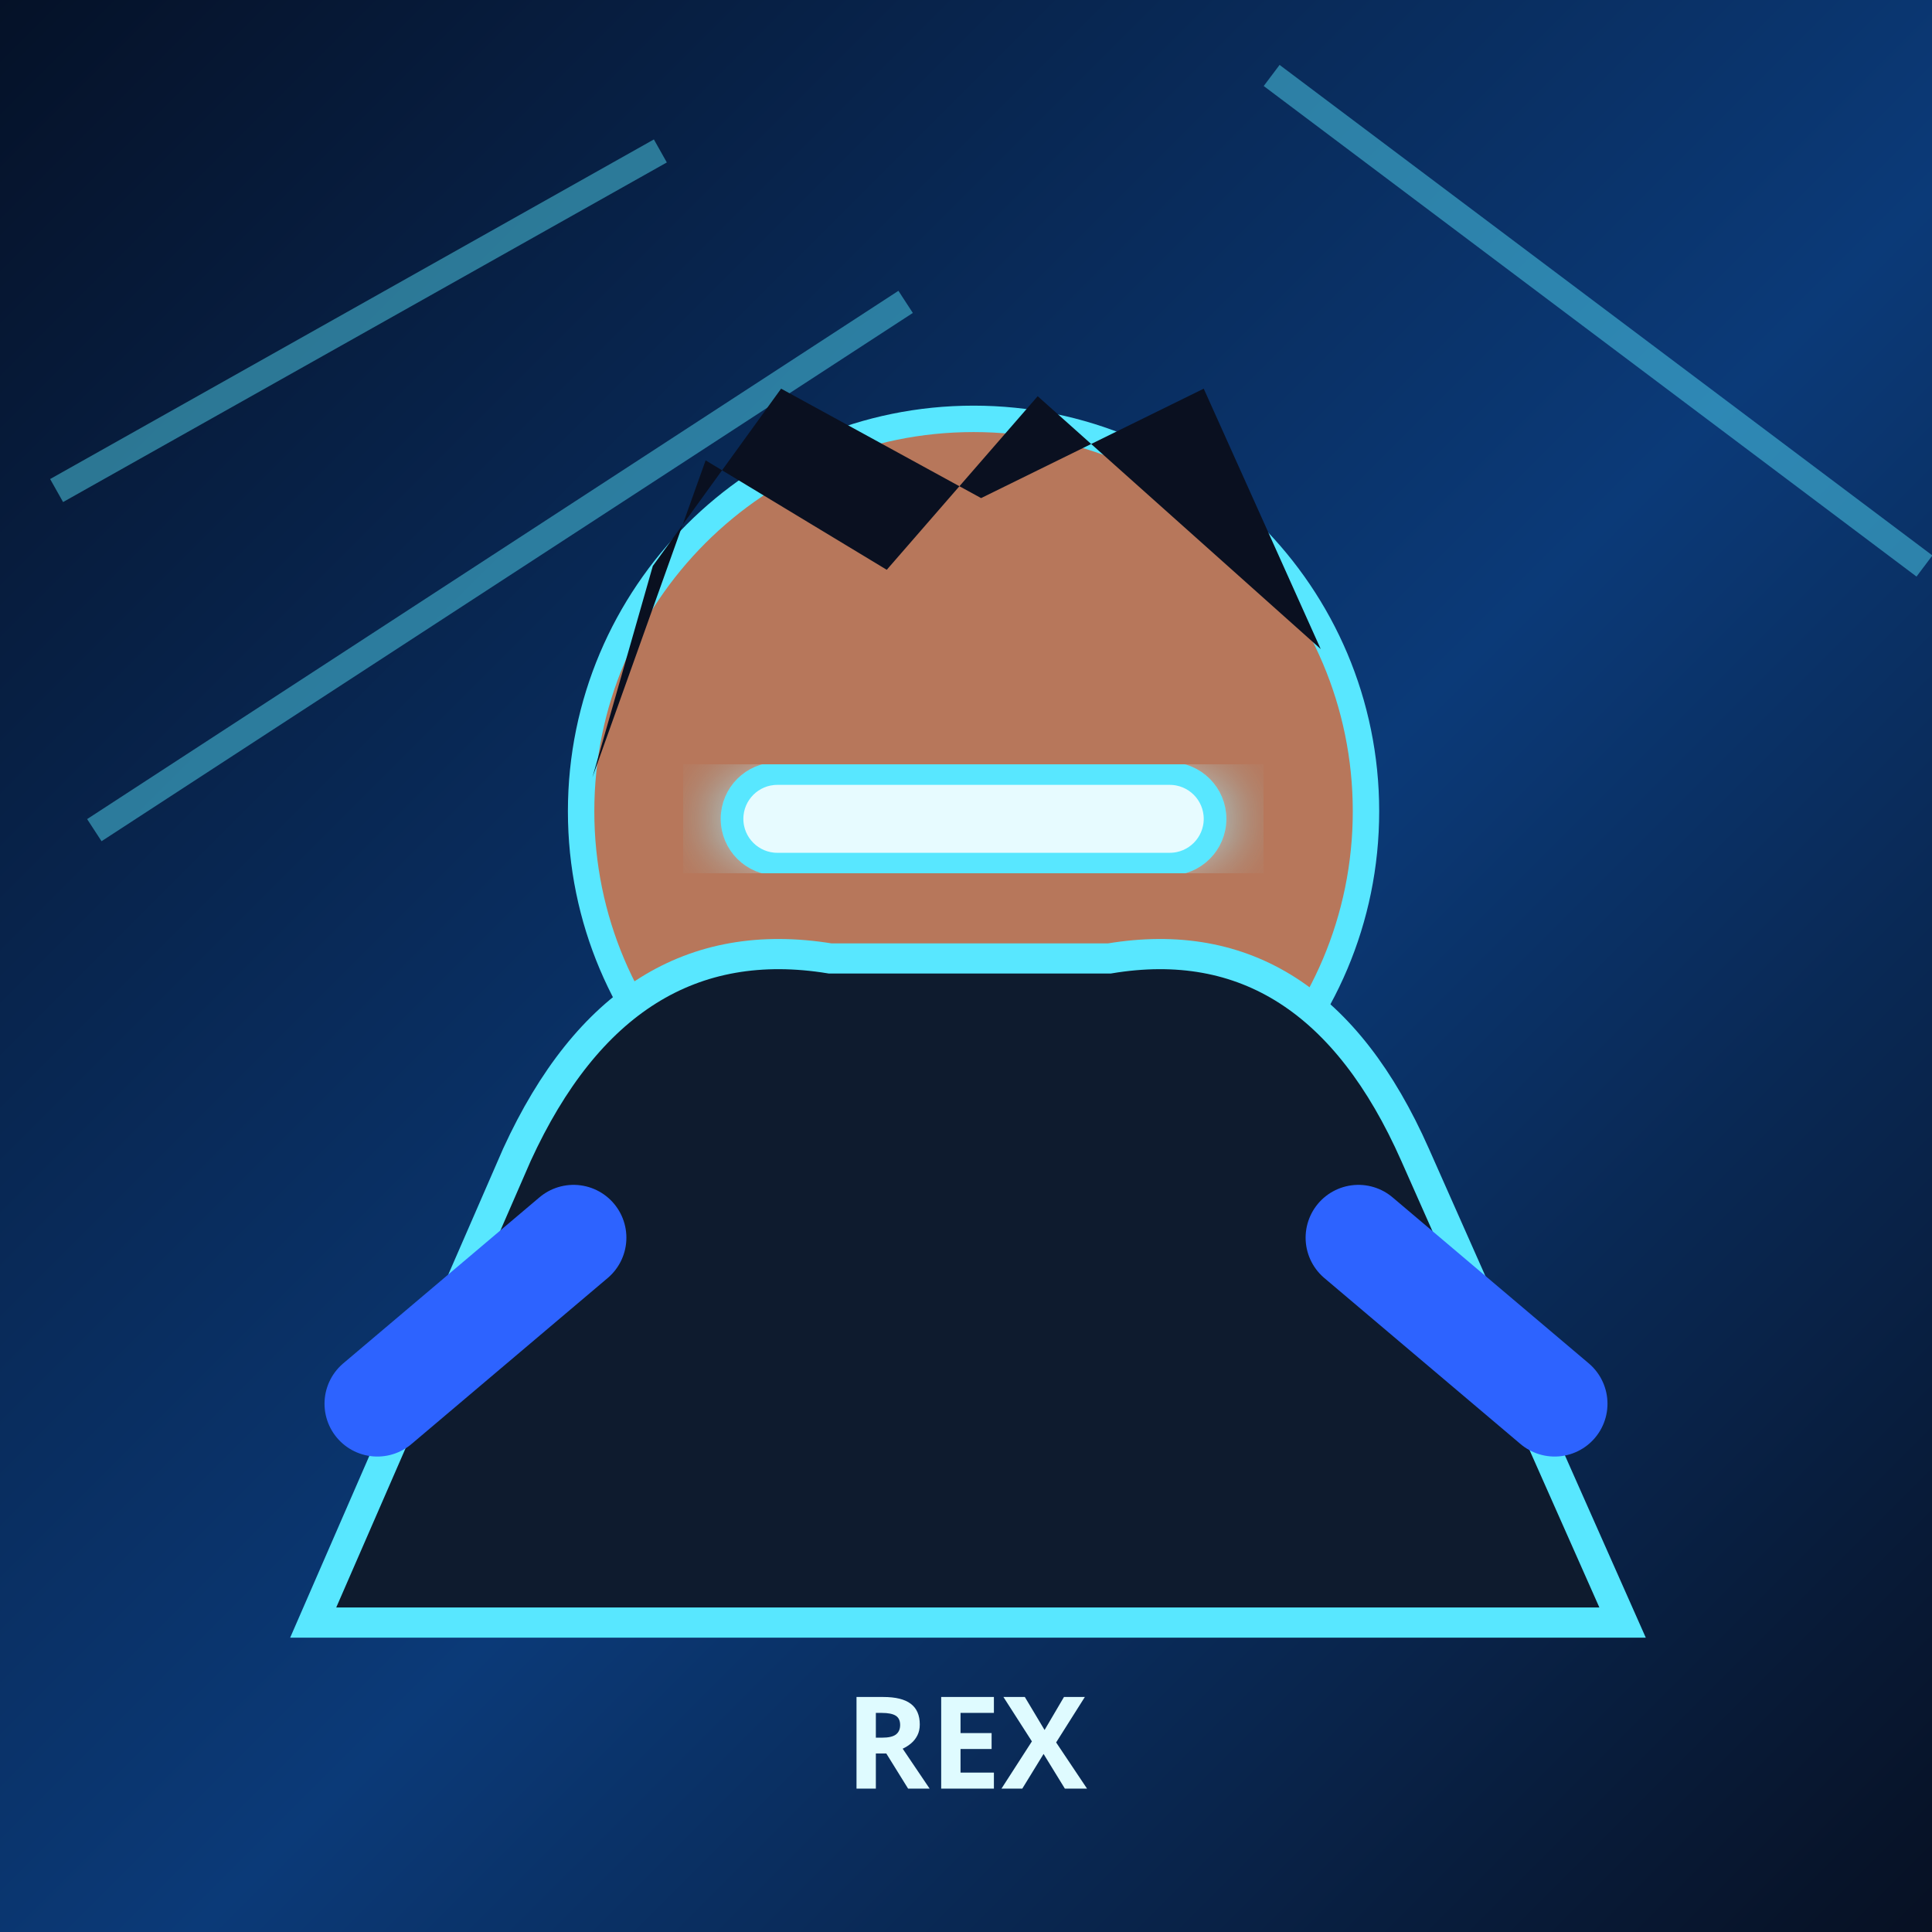
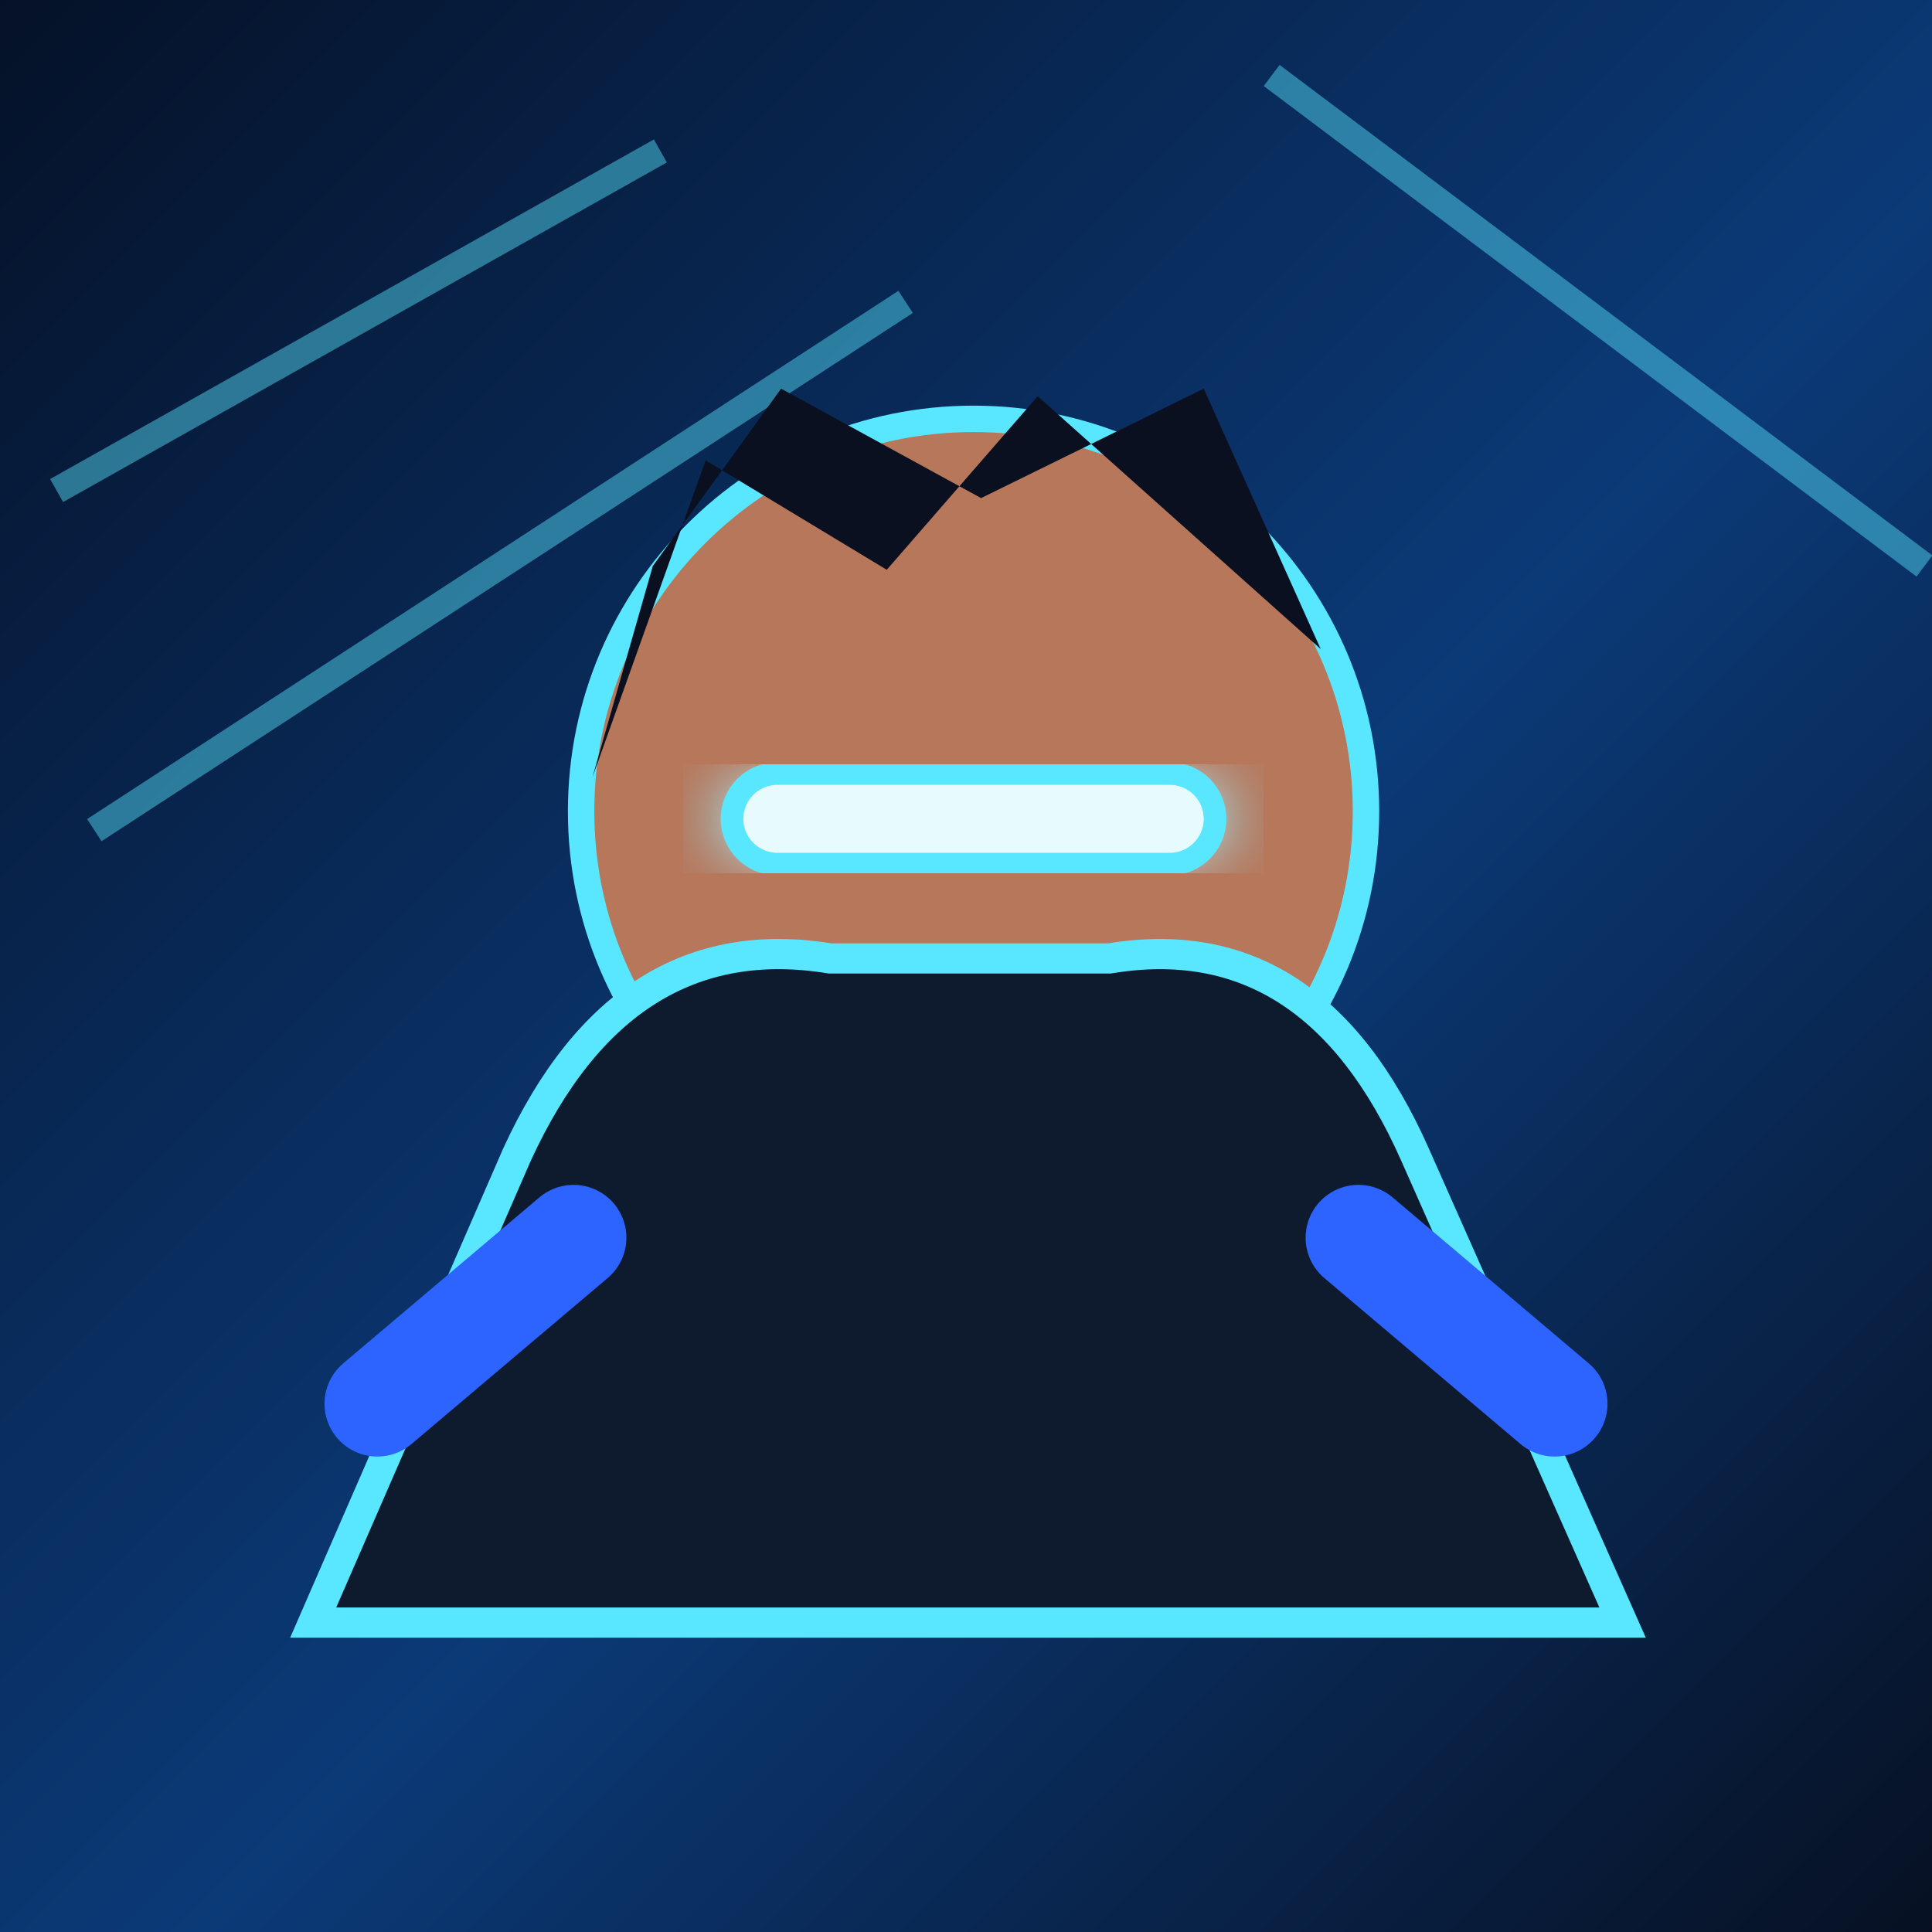
<svg xmlns="http://www.w3.org/2000/svg" viewBox="0 0 512 512">
  <defs>
    <linearGradient id="g" x1="0" y1="0" x2="1" y2="1">
      <stop stop-color="#051127" />
      <stop offset=".55" stop-color="#0b3a78" />
      <stop offset="1" stop-color="#071022" />
    </linearGradient>
    <filter id="gl">
      <feGaussianBlur stdDeviation="9" result="b" />
      <feMerge>
        <feMergeNode in="b" />
        <feMergeNode in="SourceGraphic" />
      </feMerge>
    </filter>
  </defs>
  <rect width="512" height="512" fill="url(#g)" />
  <path d="M15 130L175 40M25 220L240 80M337 20L510 150" stroke="#58e7ff" stroke-width="7" opacity=".45" />
  <circle cx="258" cy="215" r="104" fill="#b7775b" stroke="#58e7ff" stroke-width="7" />
  <path d="M157 206L187 122L235 151L275 105L350 172L319 103L260 132L207 103L173 150Z" fill="#0a1020" />
  <rect x="194" y="205" width="128" height="24" rx="12" fill="#e7fbff" stroke="#58e7ff" stroke-width="6" filter="url(#gl)" />
  <path d="M137 306Q165 245 220 254L294 254Q348 245 375 306L430 430H83Z" fill="#0e1b2e" stroke="#58e7ff" stroke-width="8" />
  <path d="M152 328L100 372M360 328L412 372" stroke="#2d63ff" stroke-width="28" stroke-linecap="round" />
-   <text x="256" y="474" text-anchor="middle" fill="#dffbff" font-family="sans-serif" font-size="34" font-weight="700">REX</text>
</svg>
